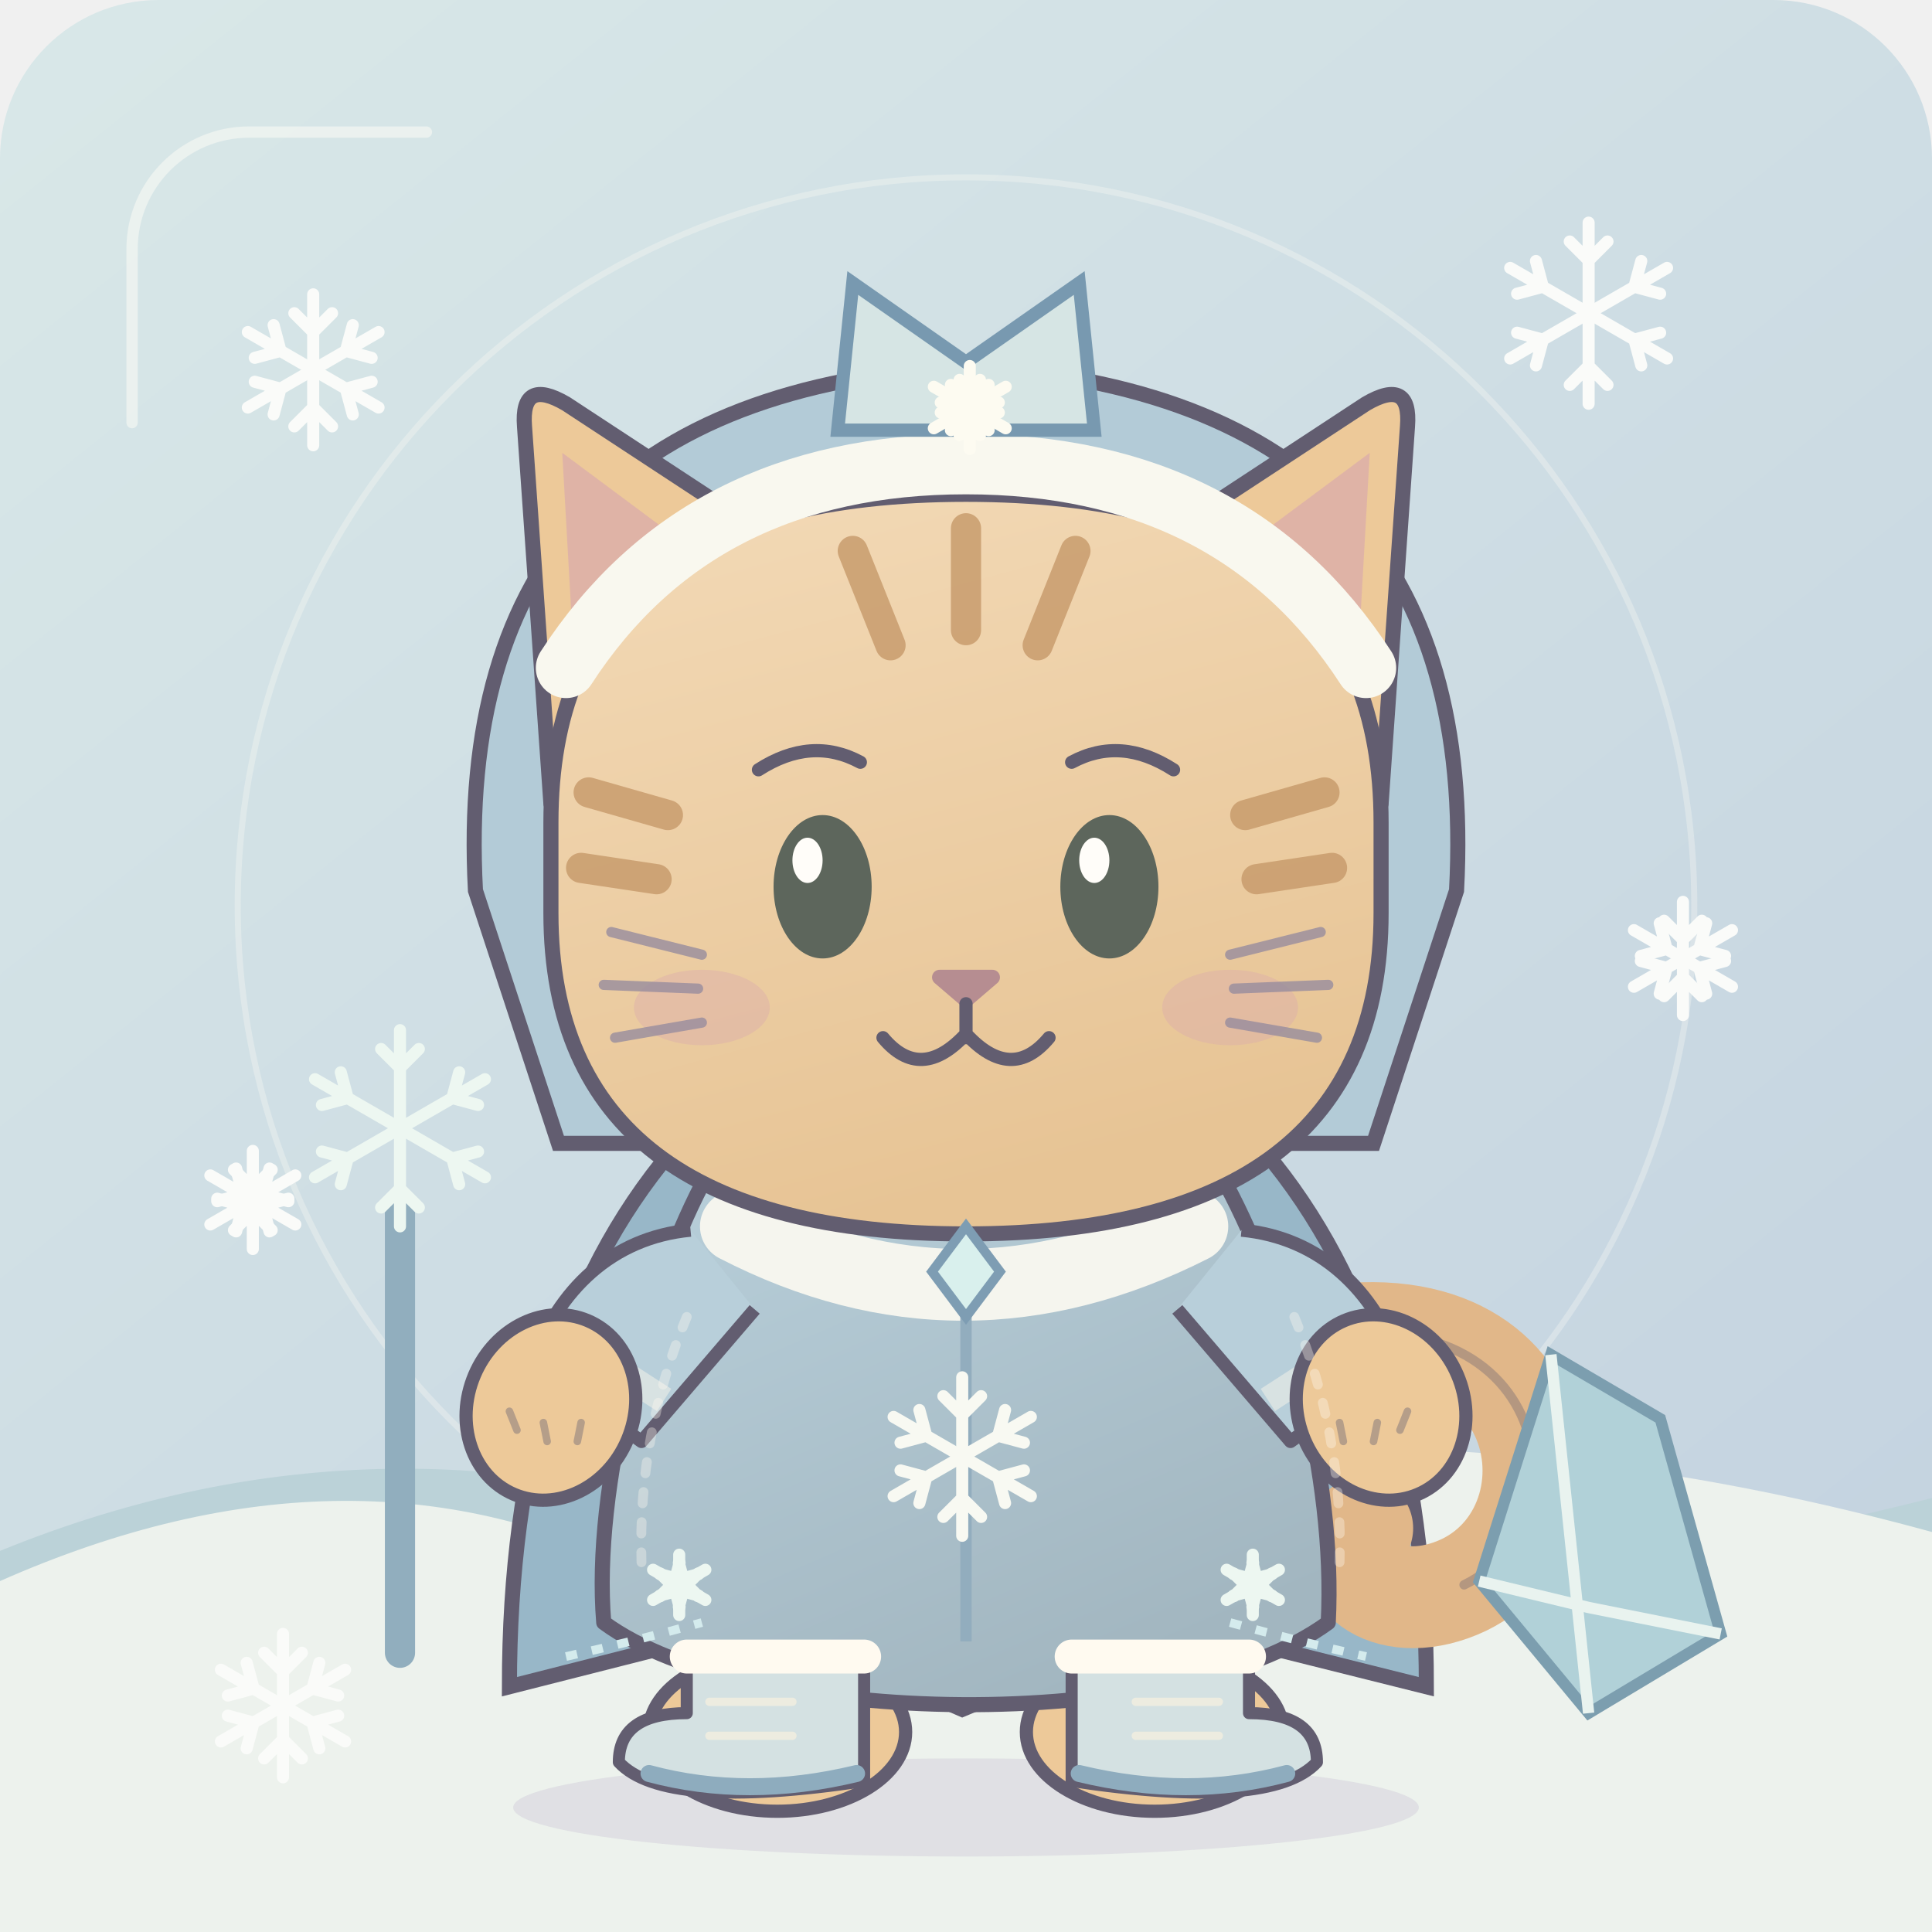
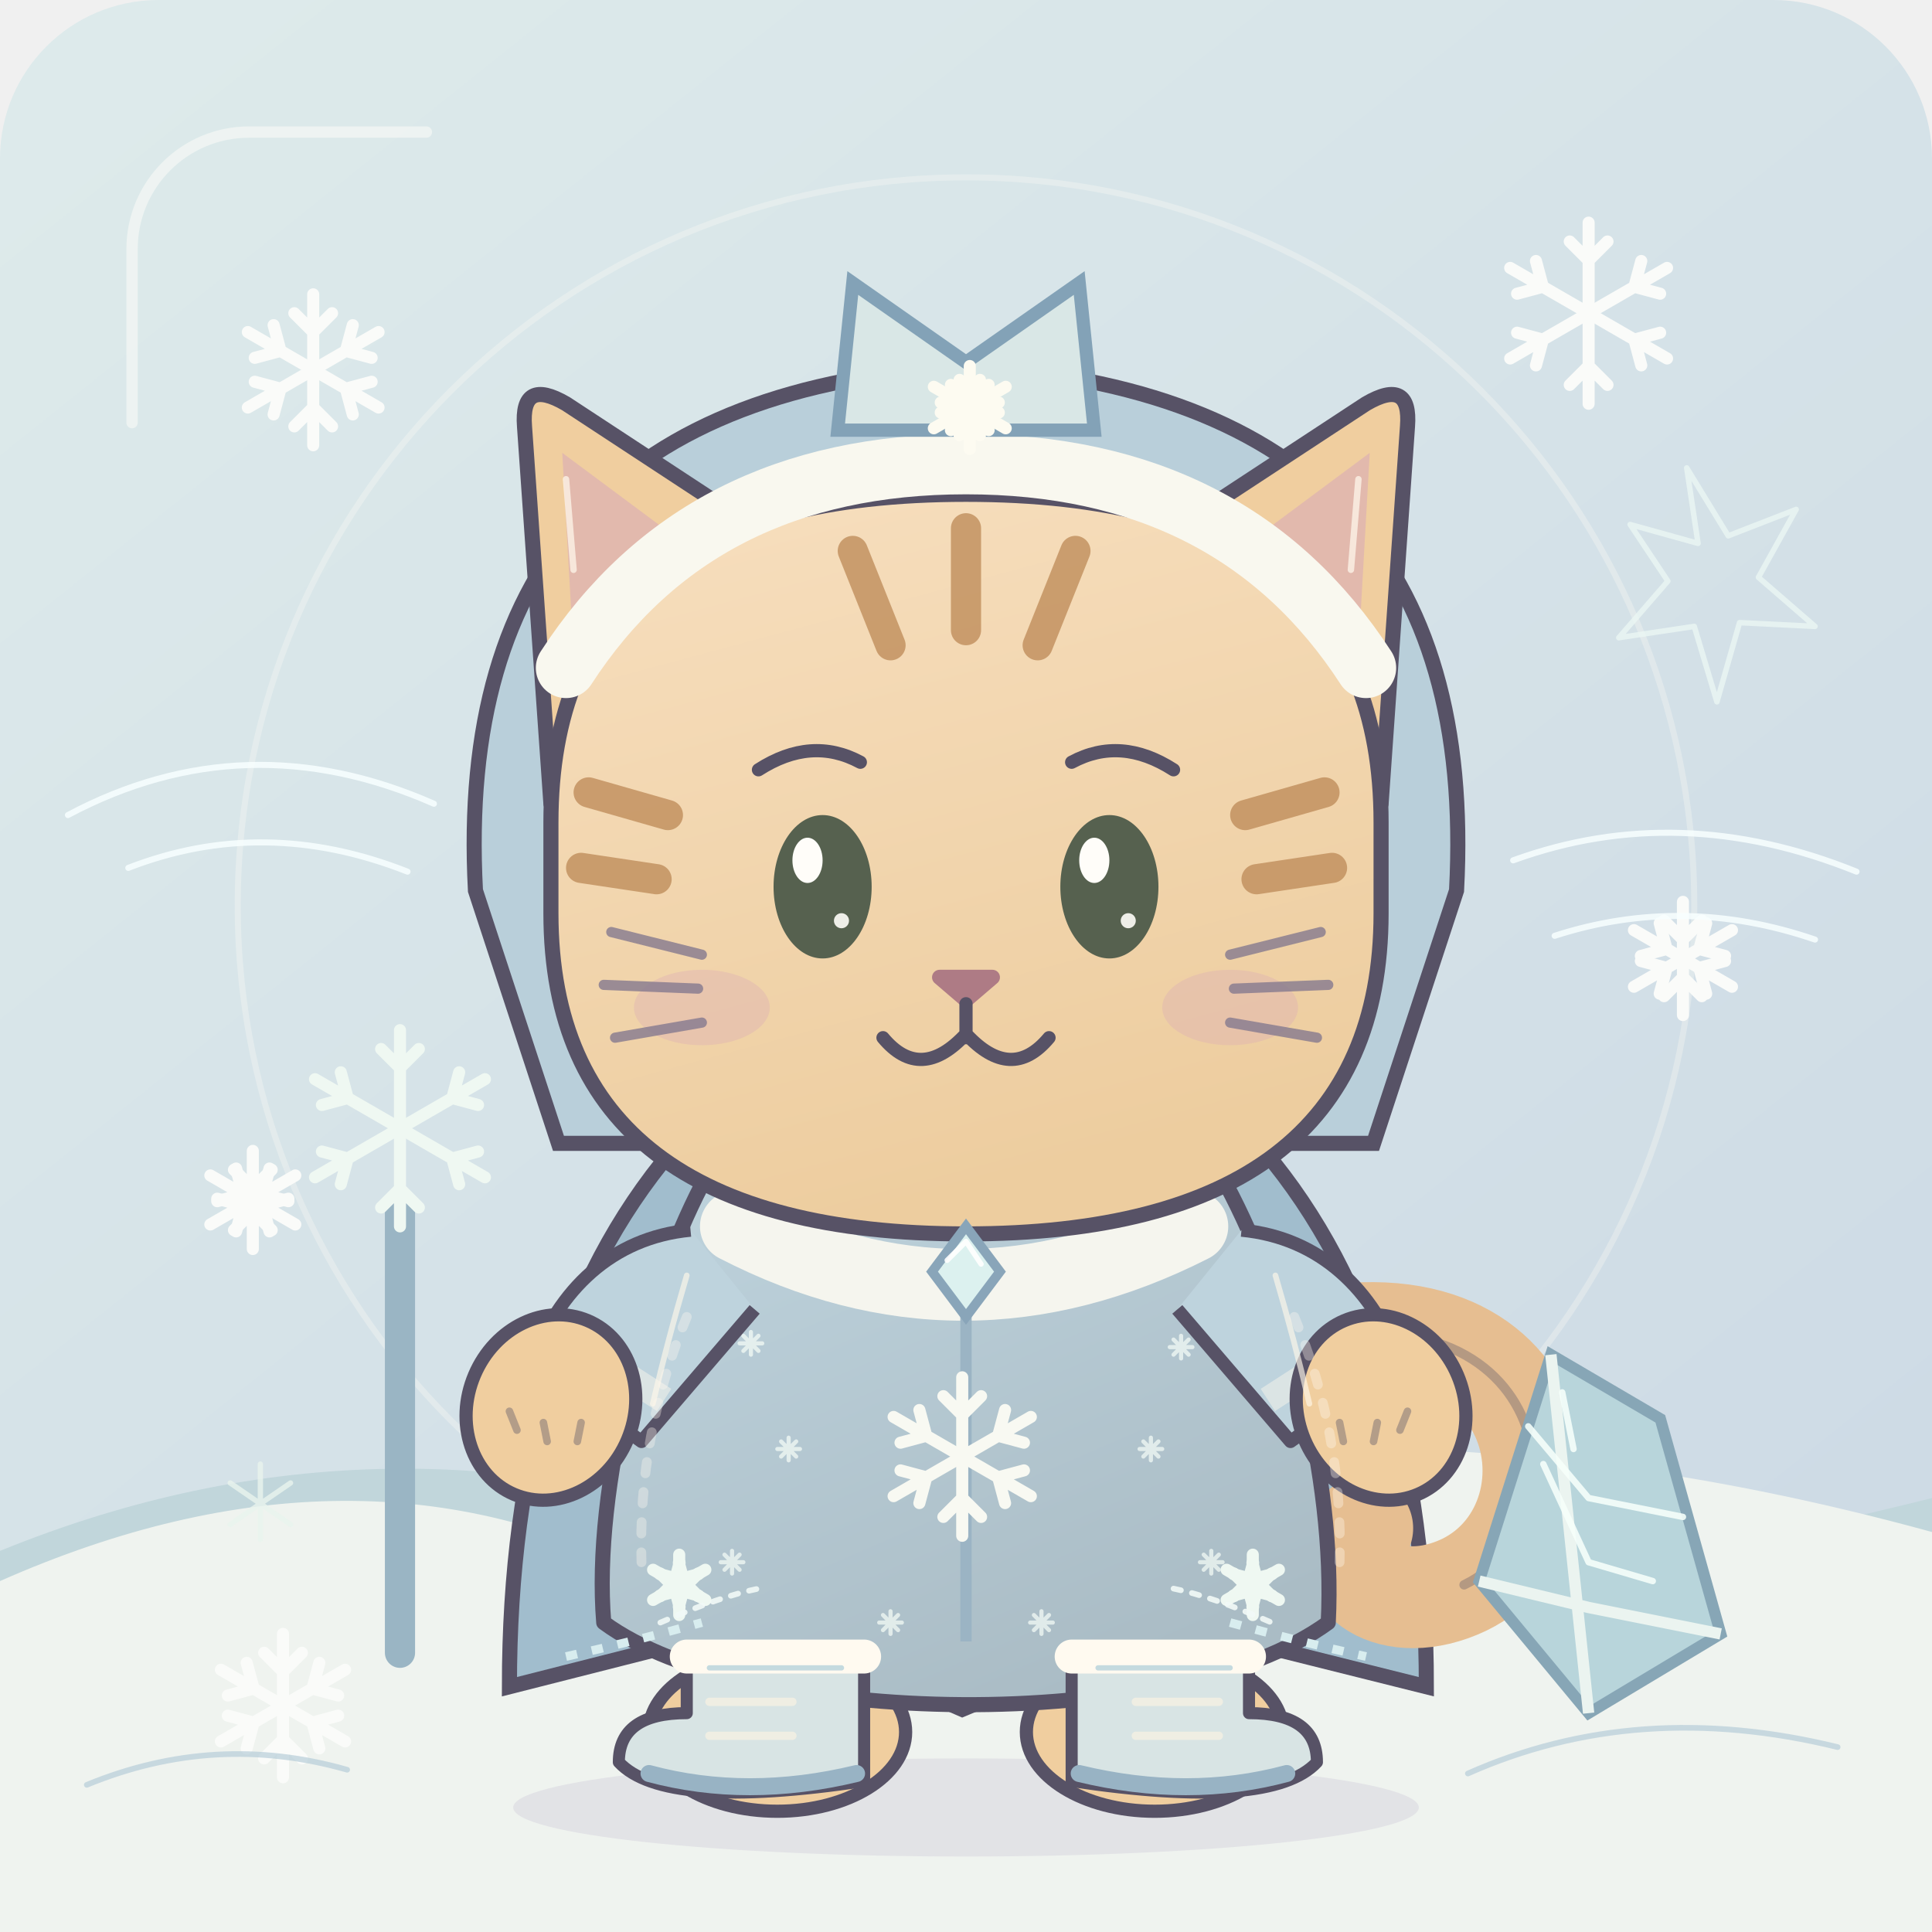
<svg xmlns="http://www.w3.org/2000/svg" width="512" height="512" viewBox="0 0 512 512" role="img" aria-labelledby="title">
  <defs>
    <linearGradient id="bg" x2=".8" y2="1">
-       <stop stop-color="#d9e8e8" />
-       <stop offset="1" stop-color="#c4d3e0" />
+       <stop stop-color="#deebeb" />
+       <stop offset="1" stop-color="#cddae5" />
    </linearGradient>
    <linearGradient id="fur" x2=".3" y2="1">
-       <stop stop-color="#f3dab7" />
-       <stop offset="1" stop-color="#e7c495" />
+       <stop stop-color="#f7dfbf" />
+       <stop offset="1" stop-color="#edcd9f" />
    </linearGradient>
    <linearGradient id="shine" x2="1" y2="1">
      <stop stop-color="#fff" stop-opacity=".7" />
      <stop offset="1" stop-color="#fff" stop-opacity="0" />
    </linearGradient>
  </defs>
  <rect width="512" height="512" rx="42" fill="url(#bg)" />
  <circle cx="256" cy="240" r="193" fill="none" stroke="#fffdf6" stroke-width="1.6" opacity=".3" />
-   <path d="M0 411Q103 369 207 408T512 397V512H0Z" fill="#bbd2d8" />
+   <path d="M0 411Q103 369 207 408T512 397V512H0Z" fill="#c1d6db" />
  <path d="M0 470Q99 443 216 469T512 453V512H0Z" fill="#fffdf4" opacity=".23" />
-   <path d="M0 419q95-42 173-1 157-62 339-12v106H0Z" fill="#edf2ed" />
+   <path d="M0 419q95-42 173-1 157-62 339-12v106H0Z" fill="#eff3ef" />
  <g transform="translate(83 98)" fill="none" stroke="#fafbf9" stroke-width="3.2" stroke-linecap="round">
    <path d="M0 -20V20M-5 -15l5 5 5-5M-5 15l5-5 5 5" transform="rotate(0)" />
    <path d="M0 -20V20M-5 -15l5 5 5-5M-5 15l5-5 5 5" transform="rotate(60)" />
    <path d="M0 -20V20M-5 -15l5 5 5-5M-5 15l5-5 5 5" transform="rotate(120)" />
  </g>
  <g transform="translate(421 83)" fill="none" stroke="#fafbf9" stroke-width="3.2" stroke-linecap="round">
    <path d="M0 -24V24M-5 -19l5 5 5-5M-5 19l5-5 5 5" transform="rotate(0)" />
    <path d="M0 -24V24M-5 -19l5 5 5-5M-5 19l5-5 5 5" transform="rotate(60)" />
    <path d="M0 -24V24M-5 -19l5 5 5-5M-5 19l5-5 5 5" transform="rotate(120)" />
  </g>
  <g transform="translate(446 254)" fill="none" stroke="#fafbf9" stroke-width="3.2" stroke-linecap="round">
    <path d="M0 -15V15M-5 -10l5 5 5-5M-5 10l5-5 5 5" transform="rotate(0)" />
    <path d="M0 -15V15M-5 -10l5 5 5-5M-5 10l5-5 5 5" transform="rotate(60)" />
    <path d="M0 -15V15M-5 -10l5 5 5-5M-5 10l5-5 5 5" transform="rotate(120)" />
  </g>
  <g transform="translate(67 318)" fill="none" stroke="#fafbf9" stroke-width="3.2" stroke-linecap="round">
    <path d="M0 -13V13M-5 -8l5 5 5-5M-5 8l5-5 5 5" transform="rotate(0)" />
    <path d="M0 -13V13M-5 -8l5 5 5-5M-5 8l5-5 5 5" transform="rotate(60)" />
    <path d="M0 -13V13M-5 -8l5 5 5-5M-5 8l5-5 5 5" transform="rotate(120)" />
  </g>
  <g transform="translate(75 452)" fill="none" stroke="#fafbf9" stroke-width="3.2" stroke-linecap="round">
    <path d="M0 -19V19M-5 -14l5 5 5-5M-5 14l5-5 5 5" transform="rotate(0)" />
    <path d="M0 -19V19M-5 -14l5 5 5-5M-5 14l5-5 5 5" transform="rotate(60)" />
    <path d="M0 -19V19M-5 -14l5 5 5-5M-5 14l5-5 5 5" transform="rotate(120)" />
  </g>
-   <ellipse cx="256" cy="479" rx="120" ry="13" fill="#b6abc7" opacity=".25" />
+   <g>
+     <path d="M18 216q47-25 97-3m-81 17q36-14 74 1m293-3q44-16 91 3m-80 17q34-11 69 1" fill="none" stroke="#f8ffff" stroke-width="1.6" opacity="0.85" stroke-linecap="round" stroke-linejoin="round" />
+     <path d="M389 470q45-20 98-7M23 473q34-14 69-4" fill="none" stroke="#b7cdd9" stroke-width="1.5" opacity="0.7" stroke-linecap="round" stroke-linejoin="round" />
+     <path d="m447 124 11 18 18-7-10 18 15 13-20-1-6 21-6-20-20 3 13-15-10-15 18 5Z" fill="none" stroke="#ecf8f4" stroke-width="1.45" opacity="0.75" stroke-linecap="round" stroke-linejoin="round" />
+     <path d="M69 388v20m-8-15 16 11m-16 0 16-11" fill="none" stroke="#e9f4ed" stroke-width="1.4" opacity="0.8" stroke-linecap="round" stroke-linejoin="round" />
+   </g>
+   <ellipse cx="256" cy="479" rx="120" ry="13" fill="#bcb2cc" opacity=".25" />
  <defs>
    <linearGradient id="coat" x2=".6" y2="1">
-       <stop stop-color="#b8cfda" />
-       <stop offset="1" stop-color="#a2b6c0" />
+       <stop stop-color="#bed3dd" />
+       <stop offset="1" stop-color="#aabcc5" />
    </linearGradient>
  </defs>
-   <path d="M178 305q-43 51-43 142l67-17 53 23 55-23 68 17q0-91-43-142Z" fill="#98b7c8" stroke="#625d70" stroke-width="4" />
-   <path d="M332 359c78-26 91 44 56 61-19 9-35-2-27-15" fill="none" stroke="#e1b789" stroke-width="27" stroke-linecap="round" />
-   <path d="M332 359c78-26 91 44 56 61" fill="none" stroke="#625d70" stroke-width="2.5" stroke-linecap="round" opacity=".35" />
-   <ellipse cx="206" cy="459" rx="34" ry="21" fill="#edc999" stroke="#625d70" stroke-width="3.5" />
-   <ellipse cx="306" cy="459" rx="34" ry="21" fill="#edc999" stroke="#625d70" stroke-width="3.5" />
-   <path d="M186 314c-15 29-29 80-26 116 38 28 151 30 192 0 2-39-11-86-27-116Z" fill="url(#coat)" stroke="#625d70" stroke-width="4" stroke-linejoin="round" />
-   <path d="M183 326c-21 2-35 16-42 35l29 21 30-35m129-21c21 2 35 16 42 35l-29 21-30-35" fill="#b8cfda" stroke="#625d70" stroke-width="3.5" stroke-linejoin="round" />
-   <path d="m145 351 31 20m160 0 31-20" stroke="#fff8ec" stroke-width="7" opacity=".45" />
-   <ellipse cx="146" cy="373" rx="22" ry="25" transform="rotate(23 146 373)" fill="#edc999" stroke="#625d70" stroke-width="3.5" />
-   <ellipse cx="366" cy="373" rx="22" ry="25" transform="rotate(-23 366 373)" fill="#edc999" stroke="#625d70" stroke-width="3.5" />
-   <path d="m135 374 2 5m7-2 1 5m9-5-1 5m202-5 1 5m9-5-1 5m9-8-2 5M193 460h24m79 0h23" stroke="#625d70" stroke-width="2" opacity=".4" stroke-linecap="round" />
+   <path d="M178 305q-43 51-43 142l67-17 53 23 55-23 68 17q0-91-43-142Z" fill="#a1bdcd" stroke="#575266" stroke-width="4" />
+   <path d="M332 359c78-26 91 44 56 61-19 9-35-2-27-15" fill="none" stroke="#e6be91" stroke-width="27" stroke-linecap="round" />
+   <path d="M332 359c78-26 91 44 56 61" fill="none" stroke="#575266" stroke-width="2.5" stroke-linecap="round" opacity=".35" />
+   <ellipse cx="206" cy="459" rx="34" ry="21" fill="#f0ce9f" stroke="#575266" stroke-width="3.5" />
+   <ellipse cx="306" cy="459" rx="34" ry="21" fill="#f0ce9f" stroke="#575266" stroke-width="3.5" />
+   <path d="M186 314c-15 29-29 80-26 116 38 28 151 30 192 0 2-39-11-86-27-116Z" fill="url(#coat)" stroke="#575266" stroke-width="4" stroke-linejoin="round" />
+   <defs>
+     <clipPath id="fabric-panel">
+       <path d="M186 314c-15 29-29 80-26 116 38 28 151 30 192 0 2-39-11-86-27-116Z" />
+     </clipPath>
+   </defs>
+   <g clip-path="url(#fabric-panel)">
+     <path d="M196 356h6m-3-3v6m-2-5 4 4m-4 0 4-4" fill="none" stroke="#f7fdf8" stroke-width="1.1" opacity="0.7" stroke-linecap="round" stroke-linejoin="round" />
+     <path d="M310 357h6m-3-3v6m-2-5 4 4m-4 0 4-4" fill="none" stroke="#f7fdf8" stroke-width="1.1" opacity="0.7" stroke-linecap="round" stroke-linejoin="round" />
+     <path d="M206 384h6m-3-3v6m-2-5 4 4m-4 0 4-4" fill="none" stroke="#f7fdf8" stroke-width="1.1" opacity="0.7" stroke-linecap="round" stroke-linejoin="round" />
+     <path d="M302 384h6m-3-3v6m-2-5 4 4m-4 0 4-4" fill="none" stroke="#f7fdf8" stroke-width="1.1" opacity="0.7" stroke-linecap="round" stroke-linejoin="round" />
+     <path d="M191 414h6m-3-3v6m-2-5 4 4m-4 0 4-4" fill="none" stroke="#f7fdf8" stroke-width="1.1" opacity="0.7" stroke-linecap="round" stroke-linejoin="round" />
+     <path d="M318 414h6m-3-3v6m-2-5 4 4m-4 0 4-4" fill="none" stroke="#f7fdf8" stroke-width="1.1" opacity="0.7" stroke-linecap="round" stroke-linejoin="round" />
+     <path d="M233 430h6m-3-3v6m-2-5 4 4m-4 0 4-4" fill="none" stroke="#f7fdf8" stroke-width="1.1" opacity="0.7" stroke-linecap="round" stroke-linejoin="round" />
+     <path d="M273 430h6m-3-3v6m-2-5 4 4m-4 0 4-4" fill="none" stroke="#f7fdf8" stroke-width="1.1" opacity="0.7" stroke-linecap="round" stroke-linejoin="round" />
+   </g>
+   <path d="M183 326c-21 2-35 16-42 35l29 21 30-35m129-21c21 2 35 16 42 35l-29 21-30-35" fill="#bed3dd" stroke="#575266" stroke-width="3.5" stroke-linejoin="round" />
+   <path d="m145 351 31 20m160 0 31-20" stroke="#fff9ee" stroke-width="7" opacity=".45" />
+   <ellipse cx="146" cy="373" rx="22" ry="25" transform="rotate(23 146 373)" fill="#f0ce9f" stroke="#575266" stroke-width="3.5" />
+   <ellipse cx="366" cy="373" rx="22" ry="25" transform="rotate(-23 366 373)" fill="#f0ce9f" stroke="#575266" stroke-width="3.5" />
+   <path d="m135 374 2 5m7-2 1 5m9-5-1 5m202-5 1 5m9-5-1 5m9-8-2 5M193 460h24m79 0h23" stroke="#575266" stroke-width="2" opacity=".4" stroke-linecap="round" />
  <path d="M182 349q-13 31-12 65m173-65q13 31 12 65" fill="none" stroke="#fffaf0" stroke-width="2.6" opacity=".35" stroke-dasharray="3 5" stroke-linecap="round" />
  <path d="M195 325q60 31 121 0" fill="none" stroke="#f5f5ee" stroke-width="19" stroke-linecap="round" />
-   <path d="M256 344v91" stroke="#92adbe" stroke-width="3" />
+   <path d="M256 344v91" stroke="#9bb4c4" stroke-width="3" />
  <g transform="translate(255 386)" fill="none" stroke="#f8f9f2" stroke-width="3.2" stroke-linecap="round">
    <path d="M0 -21V21M-5 -16l5 5 5-5M-5 16l5-5 5 5" transform="rotate(0)" />
    <path d="M0 -21V21M-5 -16l5 5 5-5M-5 16l5-5 5 5" transform="rotate(60)" />
    <path d="M0 -21V21M-5 -16l5 5 5-5M-5 16l5-5 5 5" transform="rotate(120)" />
  </g>
-   <path d="M126 236q-7-131 130-139 137 8 130 139l-22 67H148Z" fill="#b3cbd7" stroke="#625d70" stroke-width="4" />
-   <path d="M146 213 139 113q-1-13 11-6l64 42Z" fill="#edc999" stroke="#625d70" stroke-width="4" stroke-linejoin="round" />
-   <path d="m298 149 64-42q12-7 11 6l-7 100Z" fill="#edc999" stroke="#625d70" stroke-width="4" stroke-linejoin="round" />
-   <path d="m152 173-3-53 39 29Z" fill="#d9a9ac" opacity=".68" />
-   <path d="m324 149 39-29-3 53Z" fill="#d9a9ac" opacity=".68" />
-   <path d="M146 218c0-58 36-87 110-87s110 29 110 87v24c0 57-38 85-110 85s-110-28-110-85Z" fill="url(#fur)" stroke="#625d70" stroke-width="4" />
-   <path d="m226 146 10 25m20-31v27m29-21-10 25m-119 39 21 6m-23 14 20 3m177-23-21 6m23 14-20 3" fill="none" stroke="#c69869" stroke-width="8" stroke-linecap="round" opacity=".8" />
-   <path d="M201 204q14-9 27-2m56 0q13-7 27 2" fill="none" stroke="#625d70" stroke-width="3.5" stroke-linecap="round" />
-   <ellipse cx="218" cy="235" rx="13" ry="19" fill="#5d665c" />
-   <ellipse cx="294" cy="235" rx="13" ry="19" fill="#5d665c" />
+   <path d="M126 236q-7-131 130-139 137 8 130 139l-22 67H148Z" fill="#b9cfda" stroke="#575266" stroke-width="4" />
+   <path d="M146 213 139 113q-1-13 11-6l64 42Z" fill="#f0ce9f" stroke="#575266" stroke-width="4" stroke-linejoin="round" />
+   <path d="m298 149 64-42q12-7 11 6l-7 100Z" fill="#f0ce9f" stroke="#575266" stroke-width="4" stroke-linejoin="round" />
+   <path d="m152 173-3-53 39 29Z" fill="#dcb0b3" opacity=".68" />
+   <path d="m324 149 39-29-3 53Z" fill="#dcb0b3" opacity=".68" />
+   <path d="M146 218c0-58 36-87 110-87s110 29 110 87v24c0 57-38 85-110 85s-110-28-110-85Z" fill="url(#fur)" stroke="#575266" stroke-width="4" />
+   <path d="m226 146 10 25m20-31v27m29-21-10 25m-119 39 21 6m-23 14 20 3m177-23-21 6m23 14-20 3" fill="none" stroke="#bf8d5b" stroke-width="8" stroke-linecap="round" opacity=".8" />
+   <path d="M201 204q14-9 27-2m56 0q13-7 27 2" fill="none" stroke="#575266" stroke-width="3.5" stroke-linecap="round" />
+   <ellipse cx="218" cy="235" rx="13" ry="19" fill="#56614f" />
+   <ellipse cx="294" cy="235" rx="13" ry="19" fill="#56614f" />
  <ellipse cx="214" cy="228" rx="4" ry="6" fill="#fffdf9" />
  <ellipse cx="290" cy="228" rx="4" ry="6" fill="#fffdf9" />
-   <ellipse cx="186" cy="267" rx="18" ry="10" fill="#d9a9ac" opacity=".4" />
-   <ellipse cx="326" cy="267" rx="18" ry="10" fill="#d9a9ac" opacity=".4" />
-   <path d="m249 259 7 6 7-6Z" fill="#b68d91" stroke="#b68d91" stroke-width="4" stroke-linejoin="round" />
-   <path d="M256 266v9m0-1q-12 13-22 1m22-1q12 13 22 1" fill="none" stroke="#625d70" stroke-width="3.5" stroke-linecap="round" />
-   <path d="m162 247 24 6m-26 8 25 1m-22 13 23-4m164-24-24 6m26 8-25 1m22 13-23-4" stroke="#978c9e" stroke-width="2.7" stroke-linecap="round" opacity=".8" />
+   <ellipse cx="186" cy="267" rx="18" ry="10" fill="#dcb0b3" opacity=".4" />
+   <ellipse cx="326" cy="267" rx="18" ry="10" fill="#dcb0b3" opacity=".4" />
+   <path d="m249 259 7 6 7-6Z" fill="#ae7b85" stroke="#ae7b85" stroke-width="4" stroke-linejoin="round" />
+   <path d="M256 266v9m0-1q-12 13-22 1m22-1q12 13 22 1" fill="none" stroke="#575266" stroke-width="3.5" stroke-linecap="round" />
+   <path d="m162 247 24 6m-26 8 25 1m-22 13 23-4m164-24-24 6m26 8-25 1m22 13-23-4" stroke="#85798e" stroke-width="2.7" stroke-linecap="round" opacity=".8" />
  <path d="M150 177q35-54 106-54t106 54" fill="none" stroke="#f9f8ef" stroke-width="16" stroke-linecap="round" />
-   <path d="m222 114 4-39 30 21 30-21 4 39Z" fill="#d6e5e4" stroke="#7899b0" stroke-width="3.5" />
+   <path d="m222 114 4-39 30 21 30-21 4 39Z" fill="#d9e7e6" stroke="#83a2b7" stroke-width="3.5" />
  <g transform="translate(257 108)" fill="none" stroke="#fdfbf1" stroke-width="3.2" stroke-linecap="round">
    <path d="M0 -11V11M-5 -6l5 5 5-5M-5 6l5-5 5 5" transform="rotate(0)" />
    <path d="M0 -11V11M-5 -6l5 5 5-5M-5 6l5-5 5 5" transform="rotate(60)" />
    <path d="M0 -11V11M-5 -6l5 5 5-5M-5 6l5-5 5 5" transform="rotate(120)" />
  </g>
-   <path d="M106 320v118" stroke="#91aebe" stroke-width="8" stroke-linecap="round" />
-   <g transform="translate(106 299)" fill="none" stroke="#edf7f1" stroke-width="3.2" stroke-linecap="round">
+   <path d="M106 320v118" stroke="#9ab5c4" stroke-width="8" stroke-linecap="round" />
+   <g transform="translate(106 299)" fill="none" stroke="#eff8f2" stroke-width="3.2" stroke-linecap="round">
    <path d="M0 -26V26M-5 -21l5 5 5-5M-5 21l5-5 5 5" transform="rotate(0)" />
    <path d="M0 -26V26M-5 -21l5 5 5-5M-5 21l5-5 5 5" transform="rotate(60)" />
    <path d="M0 -26V26M-5 -21l5 5 5-5M-5 21l5-5 5 5" transform="rotate(120)" />
  </g>
-   <path d="m392 419 19-60 29 17 16 57-35 21Z" fill="#b1d1d8" stroke="#7c9eaf" stroke-width="3" />
-   <path d="m411 359 10 95m-29-35 29 7 35 7" fill="none" stroke="#e9f3ef" stroke-width="3" />
-   <path d="M182 439v15q-18 0-18 13 12 13 65 5v-33Zm102 0v33q53 8 65-5 0-13-18-13v-15Z" fill="#d4e1e2" stroke="#625d70" stroke-width="3.2" stroke-linejoin="round" />
-   <path d="M172 470q26 7 55 0m59 0q29 7 55 0" fill="none" stroke="#8eacbe" stroke-width="4.5" stroke-linecap="round" />
-   <path d="M188 451h22m-22 9h22m91-9h22m-22 9h22" stroke="#f8f1df" stroke-width="2.2" opacity=".7" stroke-linecap="round" />
+   <path d="m392 419 19-60 29 17 16 57-35 21Z" fill="#b8d5db" stroke="#87a6b6" stroke-width="3" />
+   <path d="m411 359 10 95m-29-35 29 7 35 7" fill="none" stroke="#ebf4f0" stroke-width="3" />
+   <path d="M182 439v15q-18 0-18 13 12 13 65 5v-33Zm102 0v33q53 8 65-5 0-13-18-13v-15Z" fill="#d8e4e4" stroke="#575266" stroke-width="3.2" stroke-linejoin="round" />
+   <path d="M172 470q26 7 55 0m59 0q29 7 55 0" fill="none" stroke="#98b3c4" stroke-width="4.5" stroke-linecap="round" />
+   <path d="M188 451h22m-22 9h22m91-9h22m-22 9h22" stroke="#f9f2e2" stroke-width="2.2" opacity=".7" stroke-linecap="round" />
  <path d="M182 439h47m55 0h47" stroke="#fffaf0" stroke-width="9" stroke-linecap="round" />
-   <path d="m256 325 9 12-9 12-9-12Z" fill="#d9f0ed" stroke="#7e9db3" stroke-width="2.5" />
-   <g transform="translate(180 420)" fill="none" stroke="#edf7f1" stroke-width="3.2" stroke-linecap="round">
+   <path d="m256 325 9 12-9 12-9-12Z" fill="#dcf1ef" stroke="#89a5b9" stroke-width="2.5" />
+   <g transform="translate(180 420)" fill="none" stroke="#eff8f2" stroke-width="3.2" stroke-linecap="round">
    <path d="M0 -8V8M-5 -3l5 5 5-5M-5 3l5-5 5 5" transform="rotate(0)" />
    <path d="M0 -8V8M-5 -3l5 5 5-5M-5 3l5-5 5 5" transform="rotate(60)" />
    <path d="M0 -8V8M-5 -3l5 5 5-5M-5 3l5-5 5 5" transform="rotate(120)" />
  </g>
-   <g transform="translate(332 420)" fill="none" stroke="#edf7f1" stroke-width="3.2" stroke-linecap="round">
+   <g transform="translate(332 420)" fill="none" stroke="#eff8f2" stroke-width="3.2" stroke-linecap="round">
    <path d="M0 -8V8M-5 -3l5 5 5-5M-5 3l5-5 5 5" transform="rotate(0)" />
    <path d="M0 -8V8M-5 -3l5 5 5-5M-5 3l5-5 5 5" transform="rotate(60)" />
    <path d="M0 -8V8M-5 -3l5 5 5-5M-5 3l5-5 5 5" transform="rotate(120)" />
  </g>
-   <path d="M150 439q18-4 36-9m140 0q18 5 36 9" fill="none" stroke="#d4ebed" stroke-width="2.3" stroke-dasharray="3 4" />
-   <path d="M35 112V66a31 31 0 0 1 31-31h47" fill="none" stroke="#fffdf7" stroke-width="3" opacity=".5" stroke-linecap="round" />
+   <path d="M150 439q18-4 36-9m140 0q18 5 36 9" fill="none" stroke="#d8edef" stroke-width="2.3" stroke-dasharray="3 4" />
+   <g>
+     <path d="m150 127 2 24m208-24-2 24" fill="none" stroke="#fff8ed" stroke-width="1.7" opacity="0.72" stroke-linecap="round" stroke-linejoin="round" />
+     <circle cx="223" cy="244" r="2" fill="#fffdf8" opacity="0.9" />
+     <circle cx="299" cy="244" r="2" fill="#fffdf8" opacity="0.9" />
+     <path d="M182 338q-5 17-9 34m165-34q5 17 9 34" fill="none" stroke="#fff8ea" stroke-width="1.5" opacity="0.65" stroke-linecap="round" stroke-linejoin="round" />
+   </g>
+   <g>
+     <path d="m405 378 16 19 25 5m-37-14 12 26 17 5m-24-50 3 15" fill="none" stroke="#f6fffb" stroke-width="1.7" opacity="0.88" stroke-linecap="round" stroke-linejoin="round" />
+     <path d="m251 334 5-5 4 6" fill="none" stroke="#ffffff" stroke-width="1.4" opacity="0.9" stroke-linecap="round" stroke-linejoin="round" />
+     <path d="M175 430q16-7 26-9m110 0q10 2 26 9" fill="none" stroke="#f2faf7" stroke-width="1.5" opacity="0.9" stroke-linecap="round" stroke-linejoin="round" stroke-dasharray="2 3" />
+     <path d="M188 442h35m68 0h35" fill="none" stroke="#bed6dd" stroke-width="1.4" opacity="0.9" stroke-linecap="round" stroke-linejoin="round" />
+   </g>
+   <path d="M35 112V66a31 31 0 0 1 31-31h47" fill="none" stroke="#fffefa" stroke-width="3" opacity=".5" stroke-linecap="round" />
</svg>
